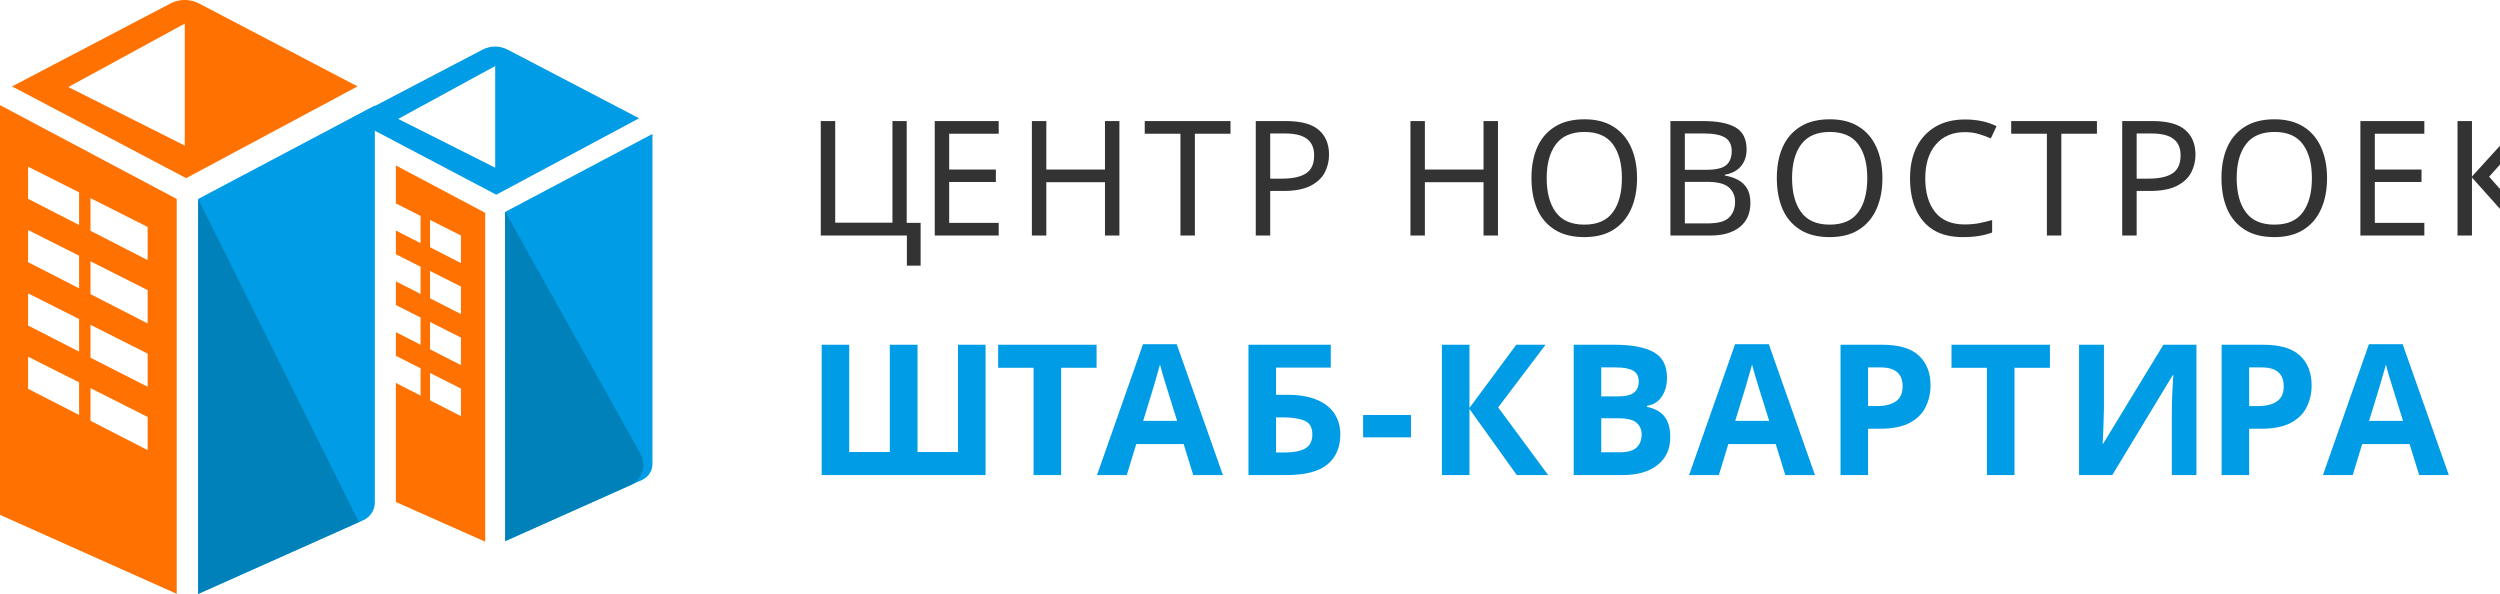
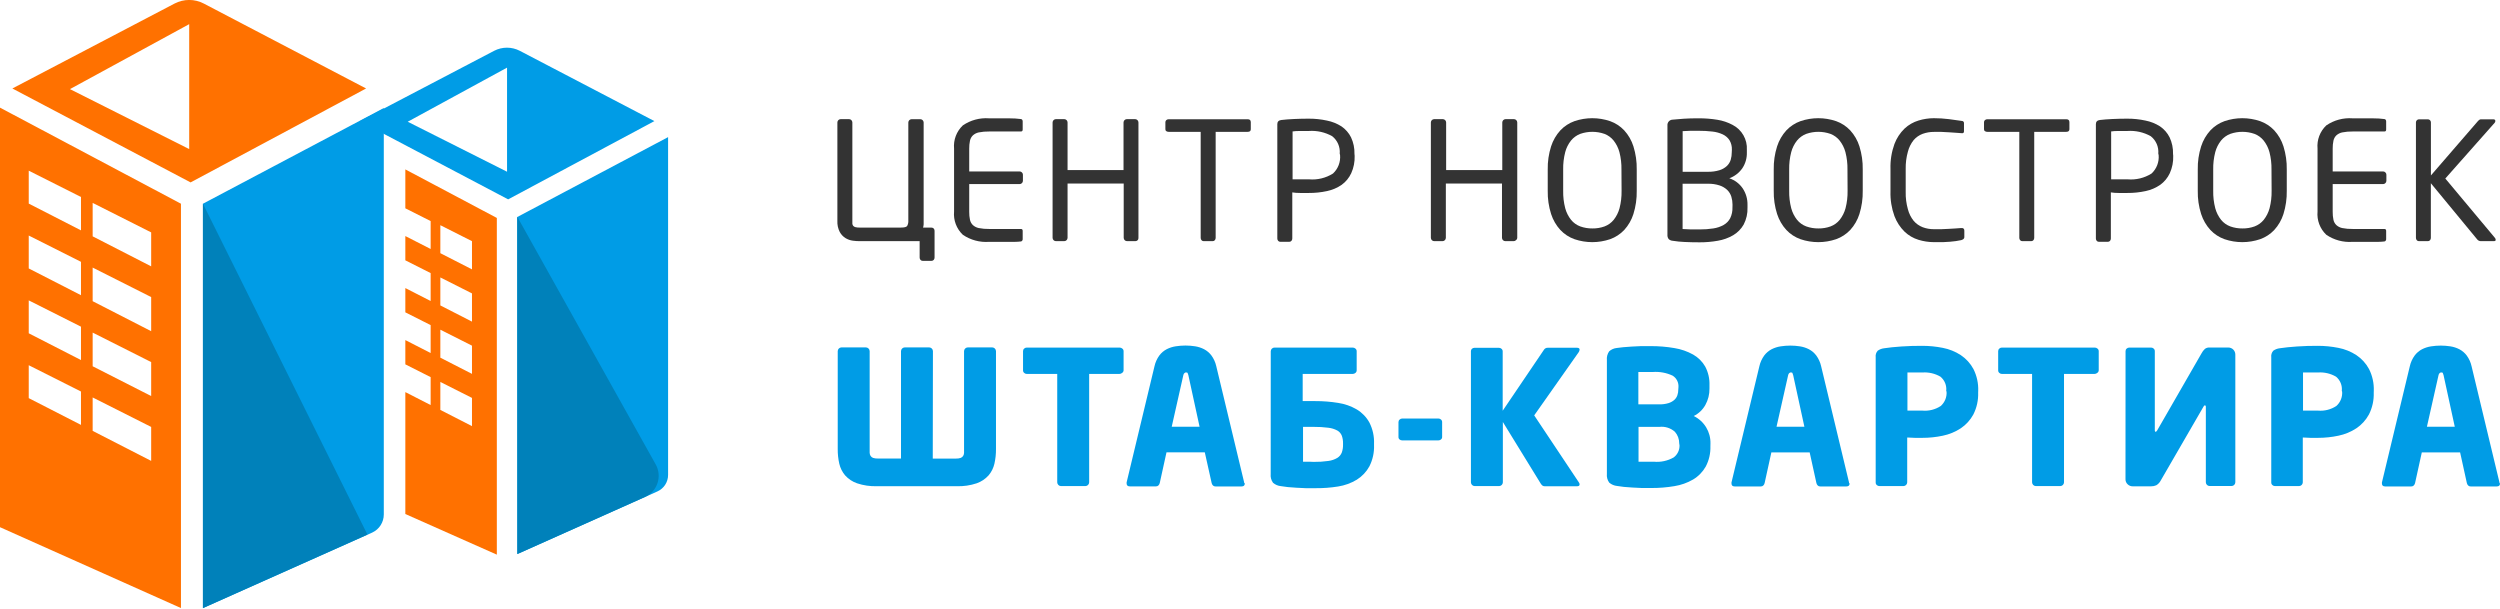
- <svg xmlns="http://www.w3.org/2000/svg" id="Слой_1" data-name="Слой 1" viewBox="0 0 440.94 104.75">
+ <svg xmlns="http://www.w3.org/2000/svg" id="Слой_1" data-name="Слой 1" viewBox="0 0 430.63 104.75">
  <defs>
-     <style>.cls-1{font-size:32.19px;font-family:NeoSansPro-Bold, Neo Sans Pro;font-weight:700;letter-spacing:0.05em;}.cls-1,.cls-5{fill:#009ce6;}.cls-2{letter-spacing:-0.03em;}.cls-3{letter-spacing:-0.01em;}.cls-4{letter-spacing:0.05em;}.cls-6{fill:#ff7100;}.cls-7{fill:#0081ba;}.cls-8{font-size:28.27px;fill:#333;font-family:NeoSansPro-Regular, Neo Sans Pro;letter-spacing:0.02em;}.cls-9{letter-spacing:0.05em;}</style>
+     <style>.cls-1{fill:#009ce6;}.cls-2{fill:#ff7100;}.cls-3{fill:#0081ba;}.cls-4{fill:#333;}</style>
  </defs>
-   <text class="cls-1" x="-120.47" y="-137.91">
-     <tspan x="142.03" y="83.79">Ш</tspan>
-     <tspan class="cls-2" x="175.41" y="83.79">Т</tspan>
-     <tspan x="193.49" y="83.79">АБ-КВАРТИ</tspan>
-     <tspan class="cls-3" x="388.95" y="83.79">Р</tspan>
-     <tspan class="cls-4" x="409.71" y="83.79">А</tspan>
-   </text>
-   <path class="cls-5" d="M209.58,233.35l24.13-10.79a3.11,3.11,0,0,0,1.84-2.84V161.53l-26,13.77Z" transform="translate(-120.47 -137.91)" />
-   <path class="cls-5" d="M205.59,146.66l-23.16,12.12L208,172.25l25.19-13.48L210,146.66A4.79,4.79,0,0,0,205.59,146.66Zm2.22,20.83-17.11-8.61,17.11-9.32Z" transform="translate(-120.47 -137.91)" />
-   <path class="cls-5" d="M155.43,242.65l29.15-13a3.43,3.43,0,0,0,2-3.13v-70L155.43,173Z" transform="translate(-120.47 -137.91)" />
-   <path class="cls-6" d="M120.47,156.45v72.27l31.17,13.93V173Zm13.95,54.65-9-4.61v-5.67l9,4.53Zm0-11.17-9-4.61v-5.67l9,4.53Zm0-11.17-9-4.61v-5.67l9,4.53Zm0-11.17-9-4.61v-5.67l9,4.53Zm12.09,39.71-10.08-5.17v-5.76l10.08,5.08Zm0-11.17L136.43,201V195.2l10.08,5.08Zm0-11.17-10.08-5.17V184l10.08,5.08Zm0-11.17-10.08-5.17v-5.76l10.08,5.08Z" transform="translate(-120.47 -137.91)" />
-   <path class="cls-6" d="M150.54,138.52,122.6,153.15l30.7,16.18,30.23-16.18-27.94-14.62A5.44,5.44,0,0,0,150.54,138.52Zm2.52,25.07-20.54-10.33,20.54-11.19Z" transform="translate(-120.47 -137.91)" />
-   <path class="cls-6" d="M190.29,167.09v6.7l4.36,2.2v4.81l-4.36-2.23v4.18l4.36,2.2v4.81l-4.36-2.23v4.18l4.36,2.2v4.81l-4.36-2.23v4.18l4.36,2.2v4.81l-4.36-2.23v21l15.76,7v-58Zm11.48,44.22-5.45-2.79v-4.82l5.45,2.75Zm0-9-5.45-2.79v-4.82l5.45,2.75Zm0-9-5.45-2.79v-4.82l5.45,2.75Zm0-9-5.45-2.79v-4.82l5.45,2.75Z" transform="translate(-120.47 -137.91)" />
-   <polygon class="cls-7" points="34.95 35.08 63.29 92.08 34.95 104.75 34.95 35.08" />
-   <path class="cls-7" d="M209.58,175.26l23.85,42.67a4,4,0,0,1-1.85,5.58l-22,9.83Z" transform="translate(-120.47 -137.91)" />
-   <text class="cls-8" transform="translate(142.03 41.54)">Ц<tspan class="cls-9" x="20.1" y="0">ЕНТР НОВОСТРОЕК </tspan>
-   </text>
+   <path class="cls-1" d="M281.14,216.9h4a2.29,2.29,0,0,0,.8-.11.88.88,0,0,0,.43-.34,1.07,1.07,0,0,0,.16-.53q0-.31,0-.66V198.39a.66.66,0,0,1,.64-.64h4.22a.66.66,0,0,1,.64.64v16.87a11.16,11.16,0,0,1-.27,2.53,4.77,4.77,0,0,1-1,2,4.93,4.93,0,0,1-2.06,1.37,9.79,9.79,0,0,1-3.41.5H271.51a9.78,9.78,0,0,1-3.41-.5,4.92,4.92,0,0,1-2.06-1.37,4.77,4.77,0,0,1-1-2,11.1,11.1,0,0,1-.27-2.53V198.39a.66.66,0,0,1,.64-.64h4.22a.66.66,0,0,1,.64.64v16.86q0,.35,0,.66a1.07,1.07,0,0,0,.16.53.88.88,0,0,0,.42.34,2.26,2.26,0,0,0,.82.11h4V198.39a.66.66,0,0,1,.64-.64h4.22a.66.66,0,0,1,.64.64Z" transform="translate(-120.47 -137.91)" />
+   <path class="cls-1" d="M313.76,202.14a.7.7,0,0,1-.47.18h-5.21V221a.66.66,0,0,1-.64.64h-4.22a.66.66,0,0,1-.64-.64V202.32h-5.25a.64.64,0,0,1-.45-.18.56.56,0,0,1-.19-.43v-3.32a.57.57,0,0,1,.19-.43.65.65,0,0,1,.45-.18h16a.71.71,0,0,1,.47.18.55.55,0,0,1,.21.43v3.32A.55.55,0,0,1,313.76,202.14Z" transform="translate(-120.47 -137.91)" />
+   <path class="cls-1" d="M334.89,221.18q0,.52-.55.52h-4.51a.56.56,0,0,1-.42-.16.87.87,0,0,1-.23-.42L328,215.83h-6.6l-1.16,5.28a.88.88,0,0,1-.23.42.56.56,0,0,1-.42.16h-4.51q-.55,0-.55-.52a.13.13,0,0,1,0-.06.24.24,0,0,0,0-.1l4.8-20a5,5,0,0,1,.84-1.87,3.77,3.77,0,0,1,1.27-1.08,5.11,5.11,0,0,1,1.56-.5,11,11,0,0,1,1.67-.13,10.72,10.72,0,0,1,1.66.13,5.12,5.12,0,0,1,1.54.5,3.79,3.79,0,0,1,1.27,1.08,5,5,0,0,1,.84,1.87l4.8,20a.23.23,0,0,0,0,.1A.14.14,0,0,1,334.89,221.18Zm-9.72-18.64a1.58,1.58,0,0,0-.13-.37c0-.07-.14-.11-.29-.11s-.39.16-.45.48l-2,8.88h4.8Z" transform="translate(-120.47 -137.91)" />
+   <path class="cls-1" d="M339.36,198.42a.62.62,0,0,1,.19-.45.62.62,0,0,1,.45-.19h13.48a.71.71,0,0,1,.47.18.55.55,0,0,1,.21.43v3.32a.55.55,0,0,1-.21.43.7.7,0,0,1-.47.18h-8.62V207l1.09,0,1.09,0a24.09,24.09,0,0,1,3.93.31,9,9,0,0,1,3.21,1.13,6,6,0,0,1,2.17,2.25,7.41,7.41,0,0,1,.8,3.65v.23a7.49,7.49,0,0,1-.8,3.67,6.22,6.22,0,0,1-2.17,2.3,8.89,8.89,0,0,1-3.22,1.17A23,23,0,0,1,347,222q-.8,0-1.64,0l-1.62-.08-1.46-.11q-.68-.07-1.16-.16a2.43,2.43,0,0,1-1.37-.58,2.18,2.18,0,0,1-.4-1.51Zm7.39,19.05a16.31,16.31,0,0,0,2.53-.16,4,4,0,0,0,1.55-.53,1.89,1.89,0,0,0,.77-.93,3.83,3.83,0,0,0,.21-1.34v-.23a3.7,3.7,0,0,0-.21-1.32,1.75,1.75,0,0,0-.77-.89,4.22,4.22,0,0,0-1.55-.48,18.08,18.08,0,0,0-2.53-.15H346l-.46,0-.3,0h-.32v6h.32l.3,0,.46,0Z" transform="translate(-120.47 -137.91)" />
+   <path class="cls-1" d="M368.68,213.61a.68.68,0,0,1-.45.16H362a.68.68,0,0,1-.45-.16.52.52,0,0,1-.19-.42v-2.57a.57.57,0,0,1,.19-.43A.65.65,0,0,1,362,210h6.24a.65.65,0,0,1,.45.18.57.57,0,0,1,.19.43v2.57A.52.52,0,0,1,368.68,213.61Z" transform="translate(-120.47 -137.91)" />
+   <path class="cls-1" d="M392.56,198.13a.89.89,0,0,1-.16.45l-7.66,10.88L392.43,221a.56.56,0,0,1,.13.35q0,.32-.45.32h-5.54a.64.64,0,0,1-.43-.13,1.64,1.64,0,0,1-.27-.32l-6.53-10.62V221a.66.66,0,0,1-.64.64h-4.22a.66.66,0,0,1-.64-.64V198.39A.57.57,0,0,1,374,198a.65.65,0,0,1,.45-.18h4.22a.65.65,0,0,1,.45.18.57.57,0,0,1,.19.43v10.23l7.08-10.46a.76.76,0,0,1,.71-.39H392Q392.56,197.78,392.56,198.13Z" transform="translate(-120.47 -137.91)" />
+   <path class="cls-1" d="M415.09,214.77a7,7,0,0,1-.81,3.52,6.07,6.07,0,0,1-2.18,2.22,9.31,9.31,0,0,1-3.22,1.14,23.1,23.1,0,0,1-3.95.32q-.81,0-1.64,0l-1.63-.08-1.47-.11q-.68-.07-1.16-.16a2.43,2.43,0,0,1-1.37-.58,2.18,2.18,0,0,1-.4-1.51V199.94a2.25,2.25,0,0,1,.39-1.51,2.3,2.3,0,0,1,1.32-.58l1.08-.13,1.45-.11,1.63-.08q.84,0,1.61,0a23.45,23.45,0,0,1,4.16.34,9.9,9.9,0,0,1,3.21,1.11,5.55,5.55,0,0,1,2.08,2.06,6.37,6.37,0,0,1,.74,3.22v.58a5.64,5.64,0,0,1-.71,2.83,4.63,4.63,0,0,1-2,1.9,5.13,5.13,0,0,1,2.88,4.76Zm-5.5-10.2a2.15,2.15,0,0,0-1-1.95,6.85,6.85,0,0,0-3.46-.63h-1.24l-.71,0-.5,0v5.57h3.6a5.12,5.12,0,0,0,1.59-.21,2.76,2.76,0,0,0,1-.55,1.92,1.92,0,0,0,.53-.8,3,3,0,0,0,.16-1Zm.13,9.72a3,3,0,0,0-.74-2,3.42,3.42,0,0,0-2.67-.85h-3.6v6h.56l.77,0,.77,0h.53a5.8,5.8,0,0,0,3.43-.74,2.5,2.5,0,0,0,1-2.09Z" transform="translate(-120.47 -137.91)" />
+   <path class="cls-1" d="M439.07,221.18q0,.52-.55.52H434a.56.56,0,0,1-.42-.16.87.87,0,0,1-.23-.42l-1.16-5.28h-6.6l-1.16,5.28a.88.88,0,0,1-.23.42.56.56,0,0,1-.42.16h-4.51q-.55,0-.55-.52a.13.13,0,0,1,0-.06.24.24,0,0,0,0-.1l4.8-20a5,5,0,0,1,.84-1.87,3.77,3.77,0,0,1,1.27-1.08,5.11,5.11,0,0,1,1.56-.5,11,11,0,0,1,1.67-.13,10.72,10.72,0,0,1,1.66.13,5.12,5.12,0,0,1,1.54.5,3.79,3.79,0,0,1,1.27,1.08,5,5,0,0,1,.84,1.87l4.8,20a.23.23,0,0,0,0,.1A.14.14,0,0,1,439.07,221.18Zm-9.72-18.64a1.58,1.58,0,0,0-.13-.37c0-.07-.14-.11-.29-.11s-.39.16-.45.48l-2,8.88h4.8Z" transform="translate(-120.47 -137.91)" />
+   <path class="cls-1" d="M461.21,205.54a7.71,7.71,0,0,1-.82,3.75,6.71,6.71,0,0,1-2.18,2.4,8.86,8.86,0,0,1-3.08,1.27,16.79,16.79,0,0,1-3.53.37l-1.29,0-1.32-.06V221a.66.66,0,0,1-.64.64h-4.15a.64.64,0,0,1-.45-.18.56.56,0,0,1-.19-.43V199.45a1.41,1.41,0,0,1,.35-1.13,2.39,2.39,0,0,1,1.1-.42q1.22-.19,3-.31t3.53-.11a17.92,17.92,0,0,1,3.58.35,8.65,8.65,0,0,1,3.1,1.25,6.71,6.71,0,0,1,2.18,2.4,7.72,7.72,0,0,1,.82,3.75Zm-5.5-.29a2.78,2.78,0,0,0-1-2.46,5.4,5.4,0,0,0-3.07-.72l-.55,0-.79,0-.77,0-.5,0v6.57l.5,0,.8,0,.8,0h.5a4.94,4.94,0,0,0,3.14-.8,3,3,0,0,0,1-2.45Z" transform="translate(-120.47 -137.91)" />
+   <path class="cls-1" d="M481.73,202.14a.7.7,0,0,1-.47.18H476V221a.66.66,0,0,1-.64.64h-4.22a.66.66,0,0,1-.64-.64V202.32H465.3a.64.64,0,0,1-.45-.18.56.56,0,0,1-.19-.43v-3.32a.57.57,0,0,1,.19-.43.65.65,0,0,1,.45-.18h16a.71.71,0,0,1,.47.18.55.55,0,0,1,.21.43v3.32A.55.55,0,0,1,481.73,202.14Z" transform="translate(-120.47 -137.91)" />
+   <path class="cls-1" d="M486.6,198.39a.57.57,0,0,1,.19-.43.65.65,0,0,1,.45-.18H491a.65.65,0,0,1,.45.18.57.57,0,0,1,.19.43V212q0,.29.16.29c.06,0,.15-.09.26-.26l7.63-13.26a2.73,2.73,0,0,1,.58-.76,1.17,1.17,0,0,1,.77-.24h3.25a1.21,1.21,0,0,1,1.22,1.22v22a.66.66,0,0,1-.64.64h-3.8a.66.66,0,0,1-.64-.64V208q0-.26-.16-.26T500,208l-7.34,12.68a2,2,0,0,1-.77.82,2.15,2.15,0,0,1-.9.18h-3.15a1.23,1.23,0,0,1-.88-.35,1.15,1.15,0,0,1-.37-.87Z" transform="translate(-120.47 -137.91)" />
+   <path class="cls-1" d="M529.35,205.54a7.71,7.71,0,0,1-.82,3.75,6.71,6.71,0,0,1-2.18,2.4,8.86,8.86,0,0,1-3.08,1.27,16.79,16.79,0,0,1-3.53.37l-1.29,0-1.32-.06V221a.66.66,0,0,1-.64.64h-4.15a.64.64,0,0,1-.45-.18.56.56,0,0,1-.19-.43V199.45a1.41,1.41,0,0,1,.35-1.13,2.39,2.39,0,0,1,1.1-.42q1.22-.19,3-.31t3.53-.11a17.92,17.92,0,0,1,3.58.35,8.65,8.65,0,0,1,3.1,1.25,6.71,6.71,0,0,1,2.18,2.4,7.72,7.72,0,0,1,.82,3.75Zm-5.5-.29a2.78,2.78,0,0,0-1-2.46,5.4,5.4,0,0,0-3.07-.72l-.55,0-.79,0-.77,0-.5,0v6.57l.5,0,.8,0,.8,0h.5a4.94,4.94,0,0,0,3.14-.8,3,3,0,0,0,1-2.45Z" transform="translate(-120.47 -137.91)" />
+   <path class="cls-1" d="M551.1,221.18q0,.52-.55.52h-4.51a.56.56,0,0,1-.42-.16.87.87,0,0,1-.23-.42l-1.16-5.28h-6.6l-1.16,5.28a.88.88,0,0,1-.23.42.56.56,0,0,1-.42.16h-4.51q-.55,0-.55-.52a.13.13,0,0,1,0-.06.24.24,0,0,0,0-.1l4.8-20a5,5,0,0,1,.84-1.87,3.77,3.77,0,0,1,1.27-1.08,5.11,5.11,0,0,1,1.56-.5,11,11,0,0,1,1.67-.13,10.72,10.72,0,0,1,1.66.13,5.12,5.12,0,0,1,1.54.5,3.79,3.79,0,0,1,1.27,1.08,5,5,0,0,1,.84,1.87l4.8,20a.23.23,0,0,0,0,.1A.14.14,0,0,1,551.1,221.18Zm-9.72-18.64a1.58,1.58,0,0,0-.13-.37c0-.07-.14-.11-.29-.11s-.39.16-.45.48l-2,8.88h4.8Z" transform="translate(-120.47 -137.91)" />
+   <path class="cls-1" d="M209.58,233.35l24.13-10.79a3.11,3.11,0,0,0,1.84-2.84V161.53l-26,13.77Z" transform="translate(-120.47 -137.91)" />
+   <path class="cls-1" d="M205.59,146.66l-23.16,12.12L208,172.25l25.19-13.48L210,146.66A4.79,4.79,0,0,0,205.59,146.66Zm2.22,20.83-17.11-8.61,17.11-9.32Z" transform="translate(-120.47 -137.91)" />
+   <path class="cls-1" d="M155.43,242.65l29.15-13a3.43,3.43,0,0,0,2-3.13v-70L155.43,173Z" transform="translate(-120.47 -137.91)" />
+   <path class="cls-2" d="M120.47,156.45v72.27l31.17,13.93V173Zm13.95,54.65-9-4.61v-5.67l9,4.53Zm0-11.17-9-4.61v-5.67l9,4.53Zm0-11.17-9-4.61v-5.67l9,4.53Zm0-11.17-9-4.61v-5.67l9,4.53Zm12.09,39.71-10.08-5.17v-5.76l10.08,5.08Zm0-11.17L136.43,201V195.2l10.08,5.08Zm0-11.17-10.08-5.17V184l10.08,5.08Zm0-11.17-10.08-5.17v-5.76l10.08,5.08Z" transform="translate(-120.47 -137.91)" />
+   <path class="cls-2" d="M150.54,138.52,122.6,153.15l30.7,16.18,30.23-16.18-27.94-14.62A5.44,5.44,0,0,0,150.54,138.52Zm2.52,25.07-20.54-10.33,20.54-11.19Z" transform="translate(-120.47 -137.91)" />
+   <path class="cls-2" d="M190.29,167.09v6.7l4.36,2.2v4.81l-4.36-2.23v4.18l4.36,2.2v4.81l-4.36-2.23v4.18l4.36,2.2v4.81l-4.36-2.23v4.18l4.36,2.2v4.81l-4.36-2.23v21l15.76,7v-58Zm11.48,44.22-5.45-2.79v-4.82l5.45,2.75Zm0-9-5.45-2.79v-4.82l5.45,2.75Zm0-9-5.45-2.79v-4.82l5.45,2.75Zm0-9-5.45-2.79v-4.82l5.45,2.75Z" transform="translate(-120.47 -137.91)" />
+   <polygon class="cls-3" points="34.95 35.08 63.29 92.08 34.95 104.75 34.95 35.08" />
+   <path class="cls-3" d="M209.58,175.26l23.85,42.67a4,4,0,0,1-1.85,5.58l-22,9.83Z" transform="translate(-120.47 -137.91)" />
+   <path class="cls-4" d="M268.55,179.45a9.37,9.37,0,0,1-1.17-.08,3.23,3.23,0,0,1-1.26-.44,2.86,2.86,0,0,1-1-1.06,3.83,3.83,0,0,1-.41-1.92V159a.58.58,0,0,1,.57-.57h1.44a.58.58,0,0,1,.57.56v16.91a4.6,4.6,0,0,0,0,.55.67.67,0,0,0,.16.38.78.78,0,0,0,.38.21,2.75,2.75,0,0,0,.71.07h7.12q.88,0,1.07-.28a1.67,1.67,0,0,0,.2-.93V159a.58.58,0,0,1,.57-.56H279a.58.58,0,0,1,.57.56v16.88a4.7,4.7,0,0,1,0,.66c0,.2-.06.39-.1.58h1.47a.47.47,0,0,1,.37.16.56.56,0,0,1,.14.39v4.6a.6.6,0,0,1-.14.4.46.46,0,0,1-.37.17h-1.55a.46.46,0,0,1-.37-.17.6.6,0,0,1-.14-.4v-2.83Z" transform="translate(-120.47 -137.91)" />
+   <path class="cls-4" d="M296.55,179.36a.31.31,0,0,1-.21.14,9.46,9.46,0,0,1-1.07.07l-1.46,0-1.57,0h-1.41a7.09,7.09,0,0,1-4.51-1.22,4.9,4.9,0,0,1-1.51-4V163.51a4.9,4.9,0,0,1,1.51-4,7.09,7.09,0,0,1,4.51-1.22q2.06,0,3.34,0t2.18.13a.31.31,0,0,1,.21.14.47.47,0,0,1,.07.25v1.41c0,.23-.1.34-.31.34h-5.46a8.41,8.41,0,0,0-1.81.16,2.18,2.18,0,0,0-1,.51,1.78,1.78,0,0,0-.5.92,6.26,6.26,0,0,0-.13,1.36v3.93h8.68a.55.55,0,0,1,.4.17.53.53,0,0,1,.17.39v1.06a.53.53,0,0,1-.17.39.55.55,0,0,1-.4.17h-8.68v4.77a6.26,6.26,0,0,0,.13,1.38,1.78,1.78,0,0,0,.5.91,2.18,2.18,0,0,0,1,.51,8.38,8.38,0,0,0,1.81.16h5.46c.21,0,.31.11.31.34v1.44A.47.47,0,0,1,296.55,179.36Z" transform="translate(-120.47 -137.91)" />
+   <path class="cls-4" d="M316.44,179.28a.54.54,0,0,1-.4.17H314.6a.58.58,0,0,1-.57-.56v-9.36h-9.67v9.36a.58.58,0,0,1-.57.56h-1.44a.58.58,0,0,1-.57-.57V159a.58.58,0,0,1,.57-.57h1.44a.58.58,0,0,1,.57.57v8.2H314V159a.58.58,0,0,1,.57-.57H316a.58.58,0,0,1,.57.57v19.87A.54.54,0,0,1,316.44,179.28Z" transform="translate(-120.47 -137.91)" />
+   <path class="cls-4" d="M335.38,160.62h-5.51v18.26a.6.6,0,0,1-.14.4.46.46,0,0,1-.37.17H327.8a.46.46,0,0,1-.37-.17.6.6,0,0,1-.14-.4V160.62h-5.51a.7.7,0,0,1-.4-.11.37.37,0,0,1-.17-.33v-1.23a.45.45,0,0,1,.17-.36.6.6,0,0,1,.4-.14h13.6q.54,0,.54.5v1.23Q335.92,160.62,335.38,160.62Z" transform="translate(-120.47 -137.91)" />
+   <path class="cls-4" d="M353.81,164.75a6.7,6.7,0,0,1-.59,3,5.12,5.12,0,0,1-1.65,2,6.92,6.92,0,0,1-2.5,1.07,14.4,14.4,0,0,1-3.17.33q-.68,0-1.47,0t-1.36-.1v7.94a.6.6,0,0,1-.14.4.46.46,0,0,1-.37.17H341a.45.45,0,0,1-.37-.17.6.6,0,0,1-.14-.4v-19.7q0-.62.68-.71.9-.11,2.18-.17t2.52-.06a14.42,14.42,0,0,1,3.17.33,7.24,7.24,0,0,1,2.5,1,5,5,0,0,1,1.65,1.89,6.31,6.31,0,0,1,.59,2.87Zm-2.57-.38a3.44,3.44,0,0,0-1.3-3,7.19,7.19,0,0,0-4-.9l-1.48,0q-.83,0-1.34.08v8.25l.62,0,.76,0,.78,0h.67a6.65,6.65,0,0,0,4.13-1,3.87,3.87,0,0,0,1.22-3.18Z" transform="translate(-120.47 -137.91)" />
+   <path class="cls-4" d="M381.6,179.28a.54.54,0,0,1-.4.17h-1.44a.58.58,0,0,1-.57-.56v-9.36h-9.67v9.36a.58.58,0,0,1-.57.56h-1.44a.58.58,0,0,1-.57-.57V159a.58.58,0,0,1,.57-.57H369a.58.58,0,0,1,.57.57v8.2h9.67V159a.58.58,0,0,1,.57-.57h1.44a.58.58,0,0,1,.57.57v19.87A.54.54,0,0,1,381.6,179.28Z" transform="translate(-120.47 -137.91)" />
+   <path class="cls-4" d="M402.4,170.77a12.7,12.7,0,0,1-.57,4,7.34,7.34,0,0,1-1.59,2.76,6.22,6.22,0,0,1-2.42,1.58,9.53,9.53,0,0,1-6.15,0,6.21,6.21,0,0,1-2.42-1.58,7.48,7.48,0,0,1-1.6-2.76,12.4,12.4,0,0,1-.58-4v-3.65a12.4,12.4,0,0,1,.58-4,7.49,7.49,0,0,1,1.6-2.76,6.21,6.21,0,0,1,2.42-1.58,9.53,9.53,0,0,1,6.15,0,6.22,6.22,0,0,1,2.42,1.58,7.34,7.34,0,0,1,1.59,2.76,12.7,12.7,0,0,1,.57,4Zm-2.63-3.65a11.21,11.21,0,0,0-.35-3,5.58,5.58,0,0,0-1-2,3.72,3.72,0,0,0-1.58-1.15,6.33,6.33,0,0,0-4.17,0,3.83,3.83,0,0,0-1.59,1.15,5.42,5.42,0,0,0-1,2,11.21,11.21,0,0,0-.35,3v3.65a11.21,11.21,0,0,0,.35,3,5.56,5.56,0,0,0,1,2,3.7,3.7,0,0,0,1.59,1.14,6,6,0,0,0,2.1.35,5.83,5.83,0,0,0,2.09-.35,3.71,3.71,0,0,0,1.58-1.14,5.58,5.58,0,0,0,1-2,11.21,11.21,0,0,0,.35-3Z" transform="translate(-120.47 -137.91)" />
+   <path class="cls-4" d="M421.48,173.65a5.87,5.87,0,0,1-.66,2.94,5,5,0,0,1-1.81,1.84,7.85,7.85,0,0,1-2.64.95,17.7,17.7,0,0,1-3.14.27q-1.41,0-2.6-.06a16.76,16.76,0,0,1-2-.2,1.17,1.17,0,0,1-.71-.28,1.06,1.06,0,0,1-.23-.76V159.52a.92.92,0,0,1,.9-1q.71-.08,1.91-.16t2.59-.07a19.16,19.16,0,0,1,3.19.25,8.33,8.33,0,0,1,2.63.88,4.55,4.55,0,0,1,2.46,4.32v.45a4.67,4.67,0,0,1-.79,2.72,4.73,4.73,0,0,1-2.23,1.71,4.5,4.5,0,0,1,2.3,1.73,4.94,4.94,0,0,1,.83,2.86Zm-2.69-9.94a3,3,0,0,0-.41-1.65,2.82,2.82,0,0,0-1.16-1,5.58,5.58,0,0,0-1.79-.49,19.52,19.52,0,0,0-2.34-.13l-1.46,0-1.32.06v7h4.34a6.44,6.44,0,0,0,2-.27,3.3,3.3,0,0,0,1.28-.73,2.48,2.48,0,0,0,.66-1.07,4.44,4.44,0,0,0,.18-1.29Zm.11,9.45a4.67,4.67,0,0,0-.2-1.36,2.74,2.74,0,0,0-.69-1.15,3.52,3.52,0,0,0-1.31-.79,6.07,6.07,0,0,0-2.06-.3h-4.34v7.8l1.45.07q.75,0,1.48,0a14.84,14.84,0,0,0,2.35-.17,5.19,5.19,0,0,0,1.79-.6,2.91,2.91,0,0,0,1.13-1.16,4,4,0,0,0,.39-1.9Z" transform="translate(-120.47 -137.91)" />
+   <path class="cls-4" d="M441.33,170.77a12.7,12.7,0,0,1-.57,4,7.34,7.34,0,0,1-1.59,2.76,6.22,6.22,0,0,1-2.42,1.58,9.53,9.53,0,0,1-6.15,0,6.21,6.21,0,0,1-2.42-1.58,7.48,7.48,0,0,1-1.6-2.76,12.4,12.4,0,0,1-.58-4v-3.65a12.4,12.4,0,0,1,.58-4,7.49,7.49,0,0,1,1.6-2.76,6.21,6.21,0,0,1,2.42-1.58,9.53,9.53,0,0,1,6.15,0,6.22,6.22,0,0,1,2.42,1.58,7.34,7.34,0,0,1,1.59,2.76,12.7,12.7,0,0,1,.57,4Zm-2.63-3.65a11.21,11.21,0,0,0-.35-3,5.58,5.58,0,0,0-1-2,3.72,3.72,0,0,0-1.58-1.15,6.33,6.33,0,0,0-4.17,0,3.83,3.83,0,0,0-1.59,1.15,5.42,5.42,0,0,0-1,2,11.21,11.21,0,0,0-.35,3v3.65a11.21,11.21,0,0,0,.35,3,5.56,5.56,0,0,0,1,2,3.7,3.7,0,0,0,1.59,1.14,6,6,0,0,0,2.1.35,5.83,5.83,0,0,0,2.09-.35,3.71,3.71,0,0,0,1.58-1.14,5.58,5.58,0,0,0,1-2,11.21,11.21,0,0,0,.35-3Z" transform="translate(-120.47 -137.91)" />
+   <path class="cls-4" d="M458.66,179.1a1.09,1.09,0,0,1-.4.18l-.9.16q-.45.07-1,.11l-1.21.07q-.68,0-1.58,0a9.18,9.18,0,0,1-2.63-.4,6,6,0,0,1-2.4-1.4,7.39,7.39,0,0,1-1.75-2.69,11.45,11.45,0,0,1-.68-4.25V167a11.54,11.54,0,0,1,.68-4.28,7.25,7.25,0,0,1,1.75-2.67,6.07,6.07,0,0,1,2.4-1.38,9.16,9.16,0,0,1,2.63-.4,20.74,20.74,0,0,1,2.59.16l2.16.3c.3,0,.45.16.45.37v1.44a.36.36,0,0,1-.08.24c-.06.07-.17.09-.34.07l-.95-.07-1.19-.08-1.31-.07-1.3,0a5.61,5.61,0,0,0-1.94.33,3.8,3.8,0,0,0-1.55,1.07,5.3,5.3,0,0,0-1,2,10.36,10.36,0,0,0-.38,3v3.93a10.25,10.25,0,0,0,.38,3,5.3,5.3,0,0,0,1,2,3.92,3.92,0,0,0,1.55,1.09,5.39,5.39,0,0,0,1.94.34l1.26,0,1.3-.06,1.17-.07.93-.07q.57-.06.57.45v1.16A.45.45,0,0,1,458.66,179.1Z" transform="translate(-120.47 -137.91)" />
+   <path class="cls-4" d="M476.38,160.62h-5.51v18.26a.6.6,0,0,1-.14.4.46.46,0,0,1-.37.17h-1.55a.46.46,0,0,1-.37-.17.6.6,0,0,1-.14-.4V160.62h-5.51a.7.7,0,0,1-.4-.11.37.37,0,0,1-.17-.33v-1.23a.45.45,0,0,1,.17-.36.6.6,0,0,1,.4-.14h13.6q.54,0,.54.5v1.23Q476.92,160.62,476.38,160.62Z" transform="translate(-120.47 -137.91)" />
+   <path class="cls-4" d="M494.81,164.75a6.7,6.7,0,0,1-.59,3,5.12,5.12,0,0,1-1.65,2,6.92,6.92,0,0,1-2.5,1.07,14.4,14.4,0,0,1-3.17.33q-.68,0-1.47,0t-1.36-.1v7.94a.6.6,0,0,1-.14.4.46.46,0,0,1-.37.17H482a.45.45,0,0,1-.37-.17.6.6,0,0,1-.14-.4v-19.7q0-.62.68-.71.9-.11,2.18-.17t2.52-.06a14.42,14.42,0,0,1,3.17.33,7.24,7.24,0,0,1,2.5,1,5,5,0,0,1,1.65,1.89,6.31,6.31,0,0,1,.59,2.87Zm-2.57-.38a3.44,3.44,0,0,0-1.3-3,7.19,7.19,0,0,0-4-.9l-1.48,0q-.83,0-1.34.08v8.25l.62,0,.76,0,.78,0h.67a6.65,6.65,0,0,0,4.13-1,3.87,3.87,0,0,0,1.22-3.18Z" transform="translate(-120.47 -137.91)" />
+   <path class="cls-4" d="M514.37,170.77a12.7,12.7,0,0,1-.57,4,7.34,7.34,0,0,1-1.59,2.76,6.22,6.22,0,0,1-2.42,1.58,9.53,9.53,0,0,1-6.15,0,6.21,6.21,0,0,1-2.42-1.58,7.48,7.48,0,0,1-1.6-2.76,12.4,12.4,0,0,1-.58-4v-3.65a12.4,12.4,0,0,1,.58-4,7.49,7.49,0,0,1,1.6-2.76,6.21,6.21,0,0,1,2.42-1.58,9.53,9.53,0,0,1,6.15,0,6.22,6.22,0,0,1,2.42,1.58,7.34,7.34,0,0,1,1.59,2.76,12.7,12.7,0,0,1,.57,4Zm-2.63-3.65a11.21,11.21,0,0,0-.35-3,5.58,5.58,0,0,0-1-2,3.72,3.72,0,0,0-1.58-1.15,6.33,6.33,0,0,0-4.17,0,3.83,3.83,0,0,0-1.59,1.15,5.42,5.42,0,0,0-1,2,11.21,11.21,0,0,0-.35,3v3.65a11.21,11.21,0,0,0,.35,3,5.56,5.56,0,0,0,1,2,3.7,3.7,0,0,0,1.59,1.14,6,6,0,0,0,2.1.35,5.83,5.83,0,0,0,2.09-.35,3.71,3.71,0,0,0,1.58-1.14,5.58,5.58,0,0,0,1-2,11.21,11.21,0,0,0,.35-3Z" transform="translate(-120.47 -137.91)" />
+   <path class="cls-4" d="M531.41,179.36a.31.31,0,0,1-.21.14,9.46,9.46,0,0,1-1.07.07l-1.46,0-1.57,0h-1.41a7.09,7.09,0,0,1-4.51-1.22,4.9,4.9,0,0,1-1.51-4V163.51a4.9,4.9,0,0,1,1.51-4,7.09,7.09,0,0,1,4.51-1.22q2.06,0,3.34,0t2.18.13a.31.31,0,0,1,.21.14.47.47,0,0,1,.07.25v1.41c0,.23-.1.34-.31.34h-5.46a8.41,8.41,0,0,0-1.81.16,2.18,2.18,0,0,0-1,.51,1.78,1.78,0,0,0-.5.92,6.26,6.26,0,0,0-.13,1.36v3.93h8.68a.55.55,0,0,1,.4.17.53.53,0,0,1,.17.39v1.06a.53.53,0,0,1-.17.39.55.55,0,0,1-.4.17h-8.68v4.77a6.26,6.26,0,0,0,.13,1.38,1.78,1.78,0,0,0,.5.91,2.18,2.18,0,0,0,1,.51,8.38,8.38,0,0,0,1.81.16h5.46c.21,0,.31.11.31.34v1.44A.47.47,0,0,1,531.41,179.36Z" transform="translate(-120.47 -137.91)" />
+   <path class="cls-4" d="M550.36,179.24c0,.14-.13.21-.34.21h-2.21a.81.81,0,0,1-.62-.28l-8-9.7v9.41a.6.6,0,0,1-.14.4.46.46,0,0,1-.37.17h-1.55a.45.45,0,0,1-.37-.17.6.6,0,0,1-.14-.4V159a.53.53,0,0,1,.54-.54h1.5a.53.53,0,0,1,.54.54v9.13l8.14-9.41a1.24,1.24,0,0,1,.24-.2.69.69,0,0,1,.33-.06h2c.23,0,.35.07.38.21a.44.44,0,0,1-.1.38l-8.51,9.61,8.51,10.18A.56.56,0,0,1,550.36,179.24Z" transform="translate(-120.47 -137.91)" />
</svg>
